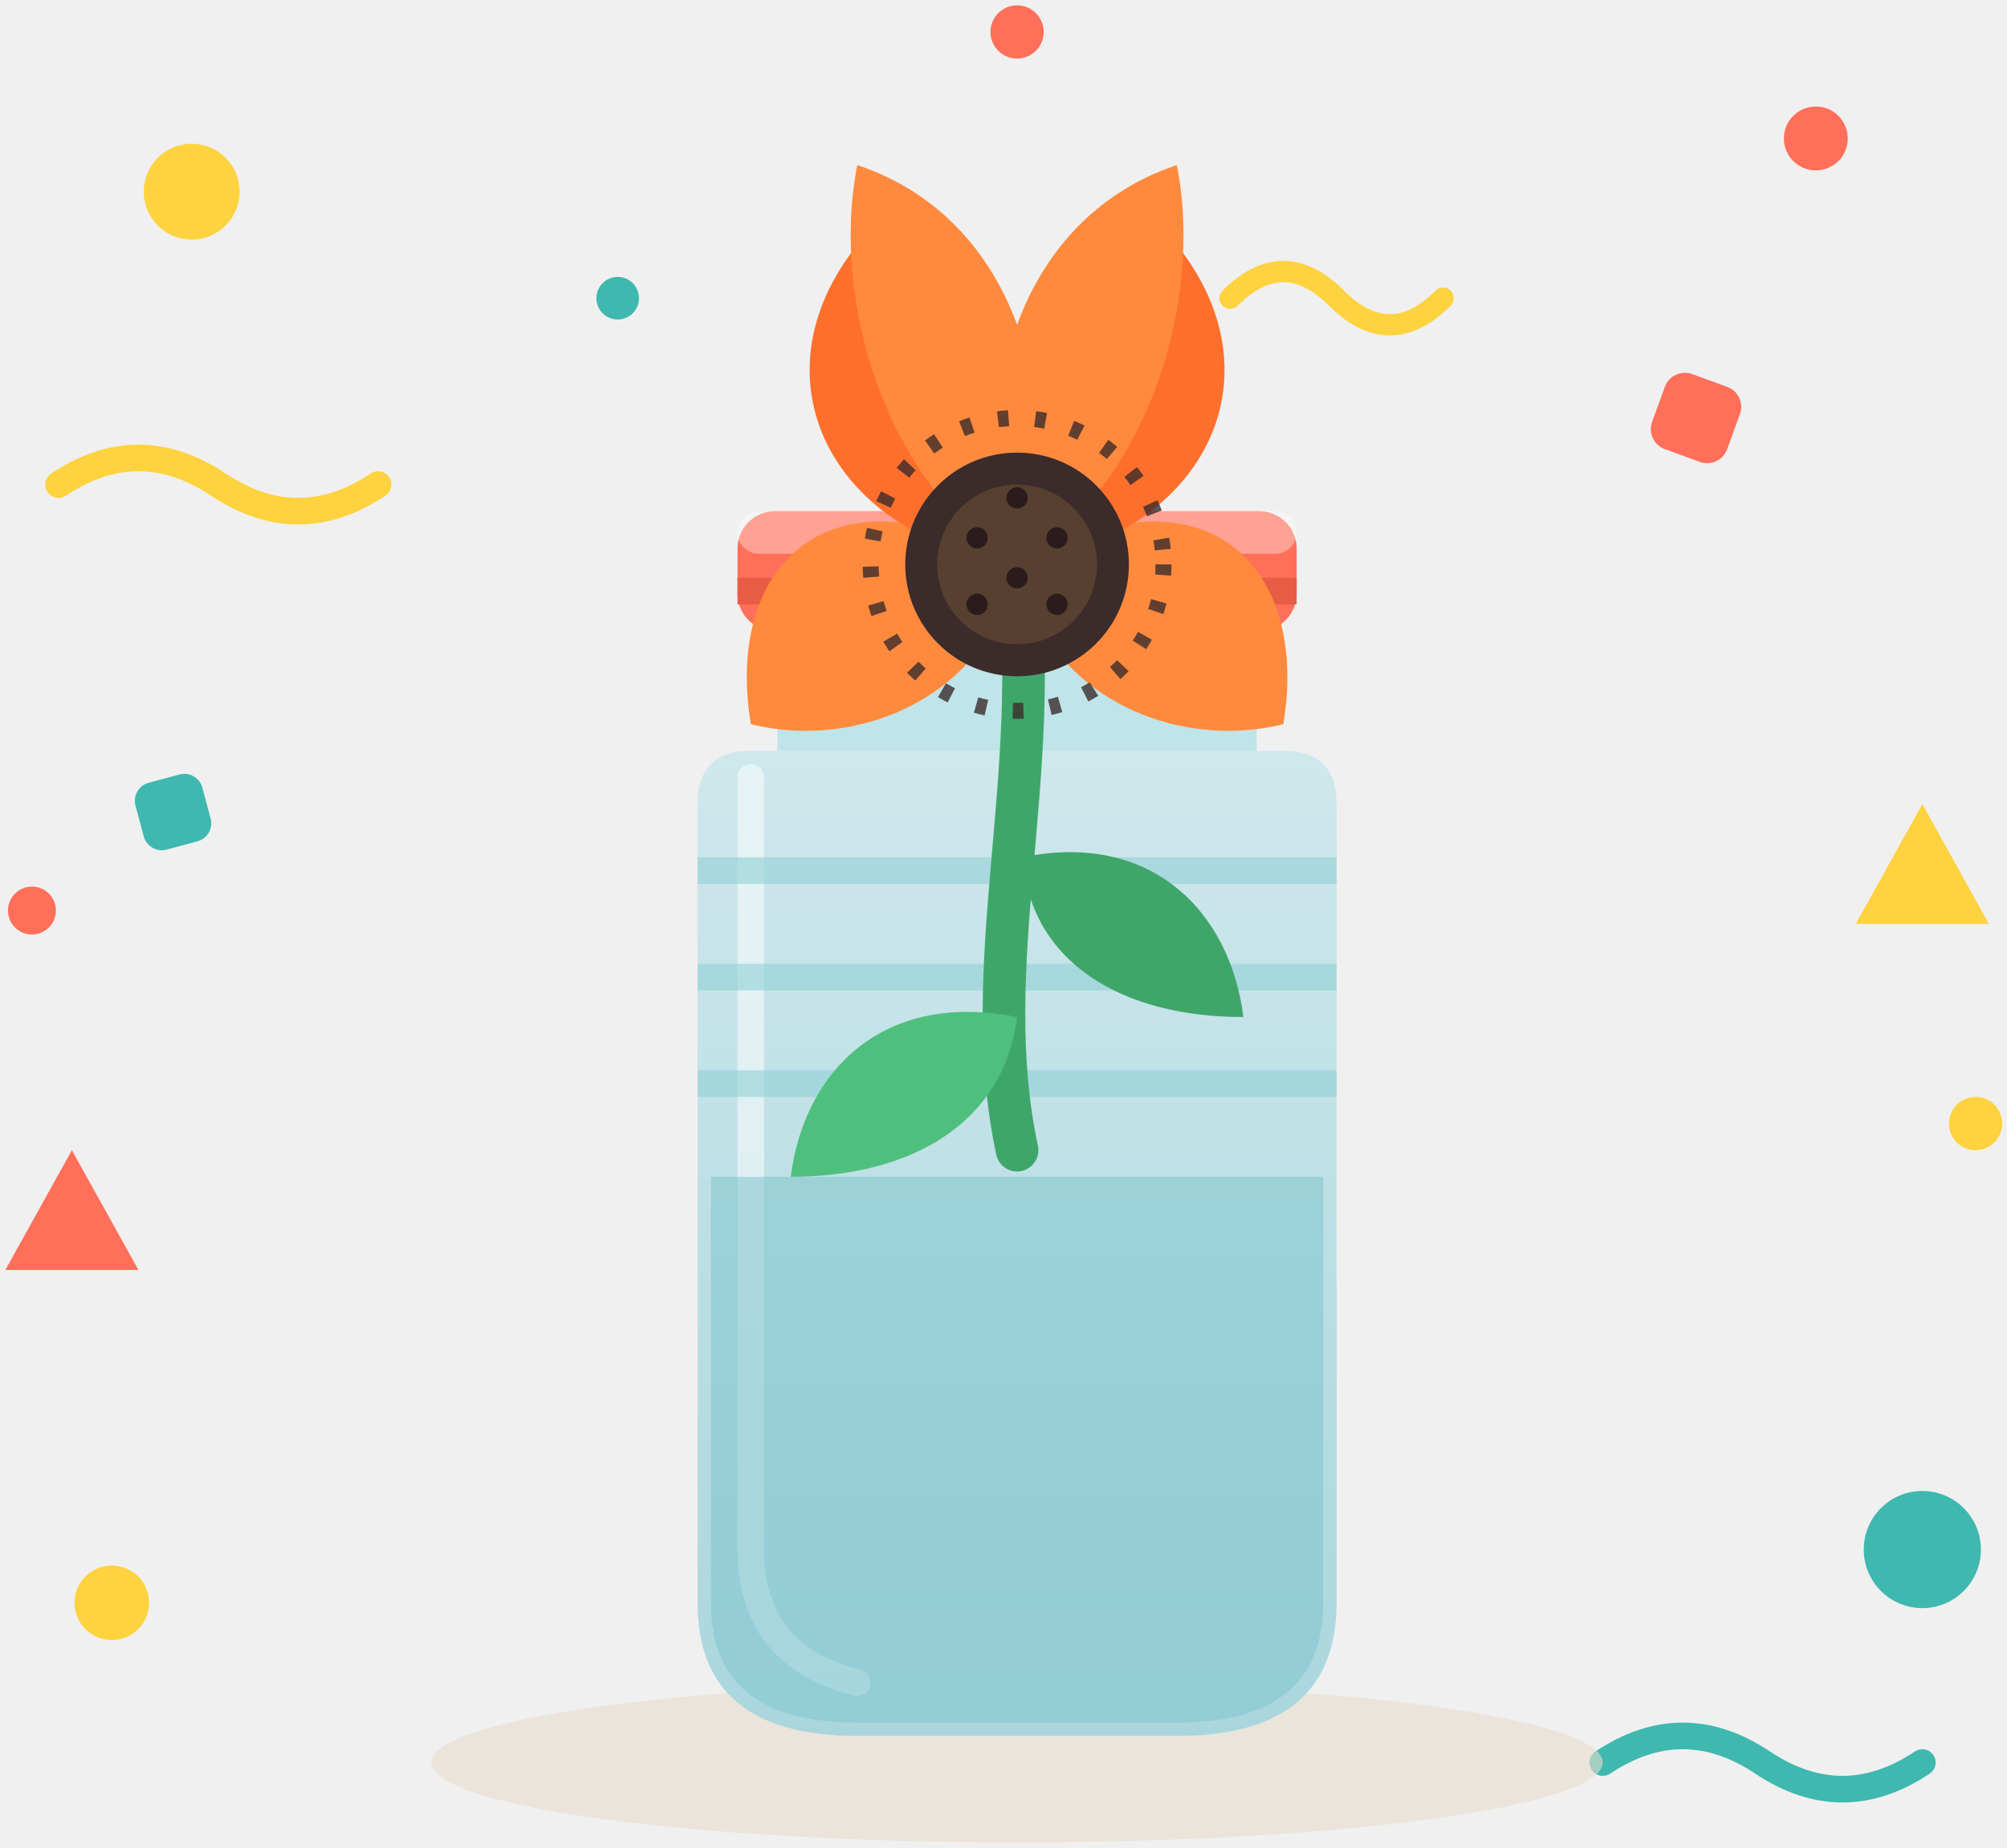
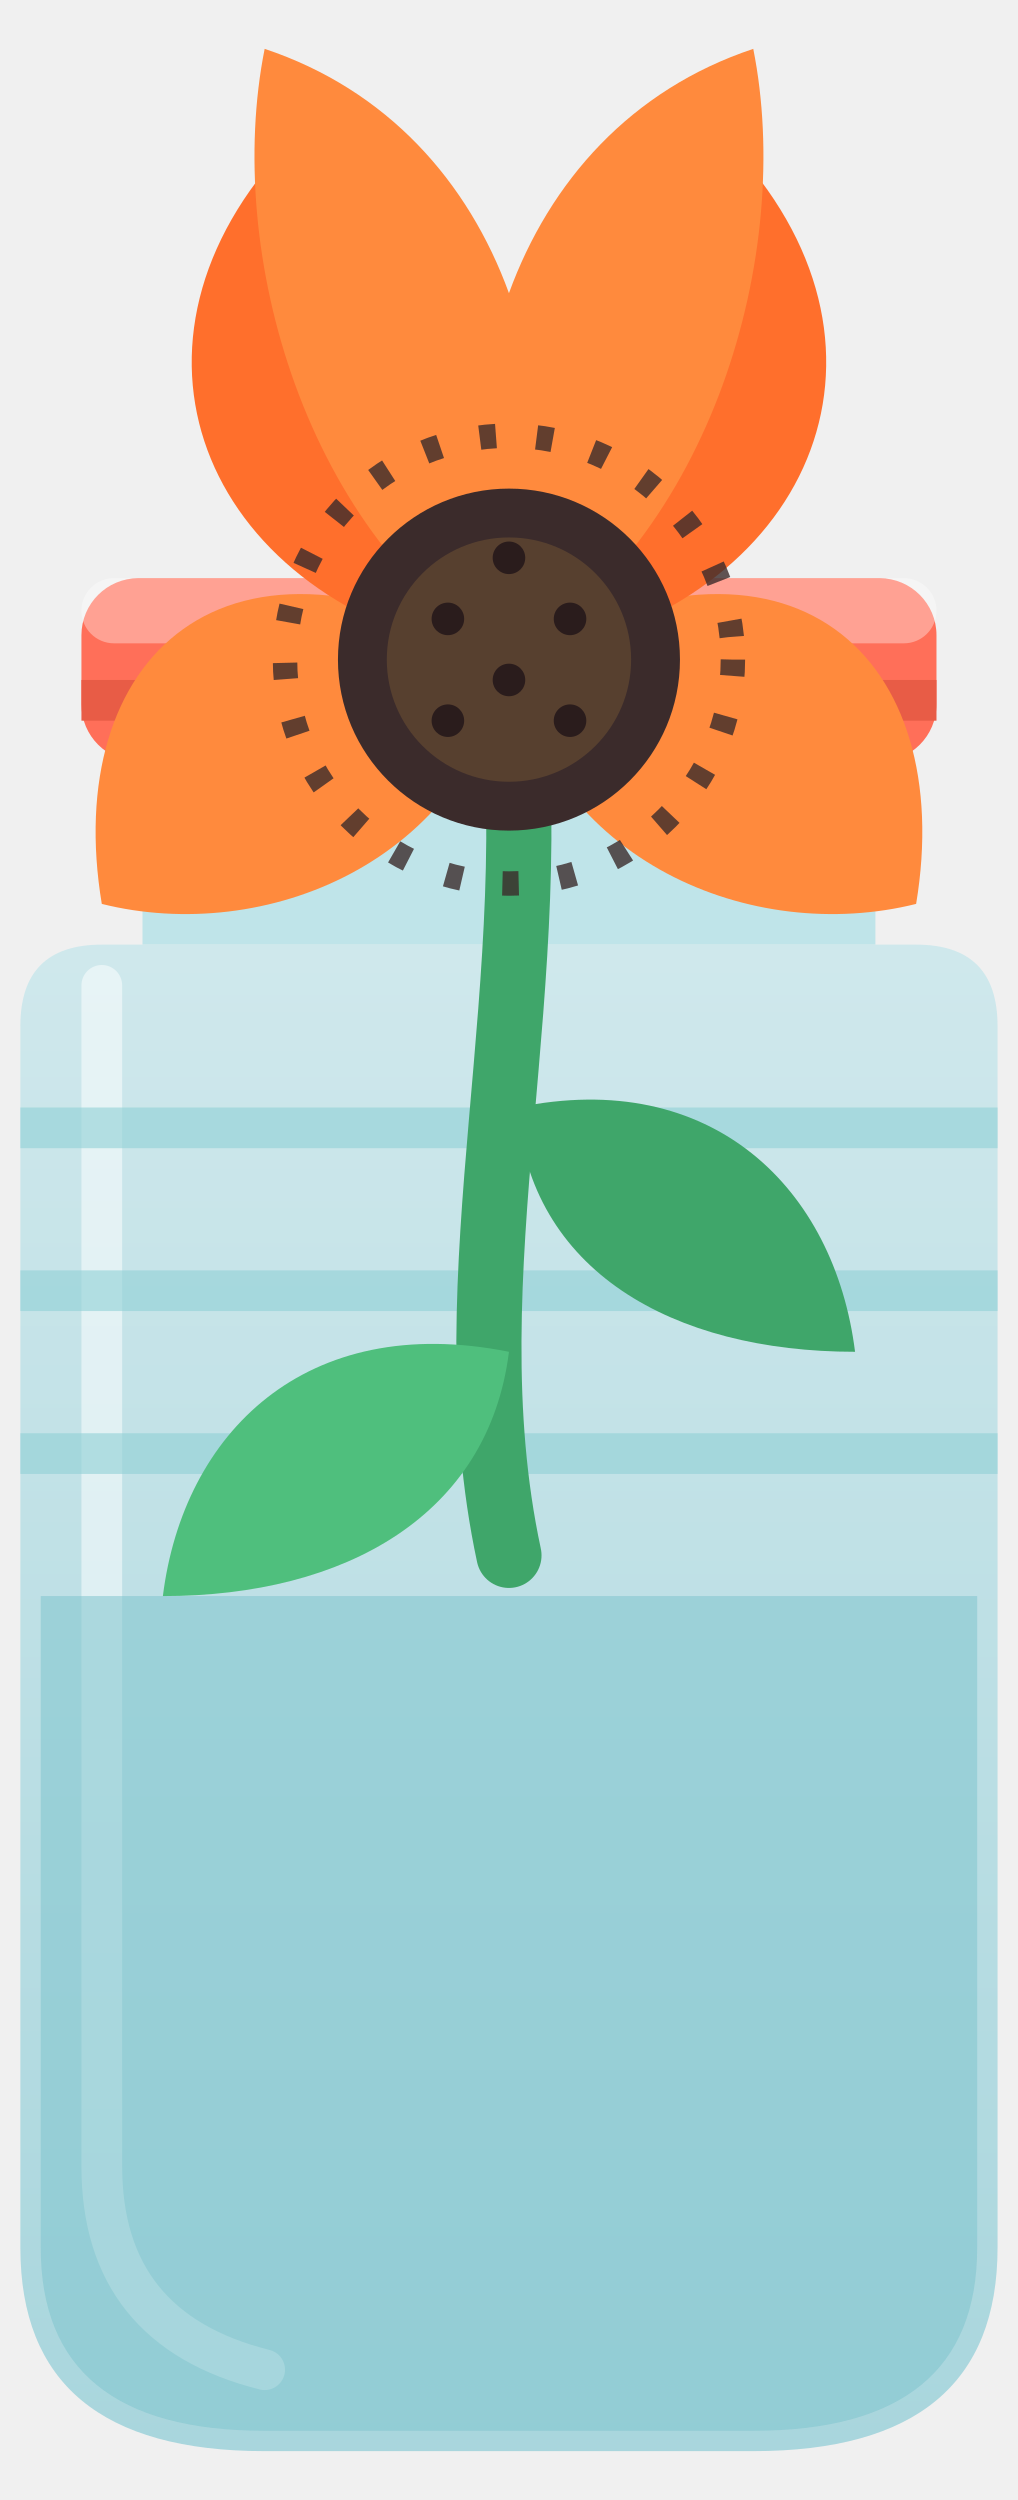
- <svg xmlns="http://www.w3.org/2000/svg" viewBox="18.0 38.0 753.8 693.8">
+ <svg xmlns="http://www.w3.org/2000/svg" viewBox="275 88 250 614">
  <defs>
    <linearGradient id="jarGlass" x1="0" y1="0" x2="0" y2="1">
      <stop offset="0%" stop-color="#cfe8ec" />
      <stop offset="100%" stop-color="#a9d6dd" />
    </linearGradient>
  </defs>
-   <circle cx="90" cy="110" r="18" fill="#ffd23f" />
-   <circle cx="700" cy="90" r="12" fill="#ff6f59" />
-   <circle cx="740" cy="620" r="22" fill="#3fb8af" />
-   <circle cx="60" cy="640" r="14" fill="#ffd23f" />
-   <rect x="640" y="180" width="30" height="30" rx="8" fill="#ff6f59" transform="rotate(20 655 195)" />
-   <rect x="70" y="330" width="26" height="26" rx="7" fill="#3fb8af" transform="rotate(-15 83 343)" />
-   <polygon points="740,340 765,385 715,385" fill="#ffd23f" />
-   <polygon points="45,470 70,515 20,515" fill="#ff6f59" />
-   <path d="M620 700 Q650 680 680 700 Q710 720 740 700" stroke="#3fb8af" stroke-width="10" fill="none" stroke-linecap="round" />
-   <path d="M40 220 Q70 200 100 220 Q130 240 160 220" stroke="#ffd23f" stroke-width="10" fill="none" stroke-linecap="round" />
-   <circle cx="400" cy="50" r="10" fill="#ff6f59" />
-   <circle cx="760" cy="460" r="10" fill="#ffd23f" />
-   <circle cx="30" cy="380" r="9" fill="#ff6f59" />
-   <ellipse cx="400" cy="700" rx="220" ry="30" fill="#e7dccb" opacity="0.6" />
  <g>
    <path d="M280 340              Q280 320 300 320              L500 320              Q520 320 520 340              L520 640              Q520 690 460 690              L340 690              Q280 690 280 640              Z" fill="url(#jarGlass)" />
    <path d="M300 330 L300 620 Q300 660 340 670" fill="none" stroke="#ffffff" stroke-width="10" stroke-linecap="round" opacity="0.5" />
    <path d="M285 480 L515 480 L515 640 Q515 685 460 685 L340 685 Q285 685 285 640 Z" fill="#7fc4cd" opacity="0.55" />
    <rect x="280" y="360" width="240" height="10" fill="#8fd0d6" opacity="0.6" />
    <rect x="280" y="400" width="240" height="10" fill="#8fd0d6" opacity="0.6" />
    <rect x="280" y="440" width="240" height="10" fill="#8fd0d6" opacity="0.6" />
    <path d="M310 320 L310 280 Q310 265 325 265 L475 265 Q490 265 490 280 L490 320 Z" fill="#bfe4e9" />
    <rect x="295" y="230" width="210" height="45" rx="14" fill="#ff6f59" />
    <rect x="295" y="230" width="210" height="16" rx="8" fill="#ffffff" opacity="0.35" />
    <rect x="295" y="255" width="210" height="10" fill="#e85c46" />
  </g>
  <path d="M400 470 C 385 400, 410 330, 400 250" stroke="#3fa66a" stroke-width="16" fill="none" stroke-linecap="round" />
  <path d="M400 420 C 350 410, 320 440, 315 480 C 360 480, 395 460, 400 420 Z" fill="#4fbf7d" />
  <path d="M402 360 C 450 350, 480 380, 485 420 C 440 420, 405 400, 402 360 Z" fill="#3fa66a" />
  <g>
    <path d="M400 250 C 330 210, 290 250, 300 310 C 340 320, 390 300, 400 250 Z" fill="#ff8a3d" />
    <path d="M400 250 C 470 210, 510 250, 500 310 C 460 320, 410 300, 400 250 Z" fill="#ff8a3d" />
    <path d="M400 250 C 330 240, 300 180, 340 130 C 380 160, 410 210, 400 250 Z" fill="#ff6f2c" />
    <path d="M400 250 C 470 240, 500 180, 460 130 C 420 160, 390 210, 400 250 Z" fill="#ff6f2c" />
    <path d="M400 250 C 380 190, 400 120, 460 100 C 470 150, 450 220, 400 250 Z" fill="#ff8a3d" />
    <path d="M400 250 C 420 190, 400 120, 340 100 C 330 150, 350 220, 400 250 Z" fill="#ff8a3d" />
    <circle cx="400" cy="250" r="42" fill="#3b2b2b" />
    <circle cx="400" cy="250" r="30" fill="#57402f" />
    <circle cx="385" cy="240" r="4" fill="#2a1c1c" />
    <circle cx="415" cy="240" r="4" fill="#2a1c1c" />
    <circle cx="400" cy="255" r="4" fill="#2a1c1c" />
    <circle cx="385" cy="265" r="4" fill="#2a1c1c" />
    <circle cx="415" cy="265" r="4" fill="#2a1c1c" />
    <circle cx="400" cy="225" r="4" fill="#2a1c1c" />
    <circle cx="400" cy="250" r="55" fill="none" stroke="#3b2b2b" stroke-width="6" stroke-dasharray="4 10" opacity="0.8" />
  </g>
-   <path d="M480 150 Q500 130 520 150 Q540 170 560 150" stroke="#ffd23f" stroke-width="8" fill="none" stroke-linecap="round" />
-   <circle cx="250" cy="150" r="8" fill="#3fb8af" />
</svg>
